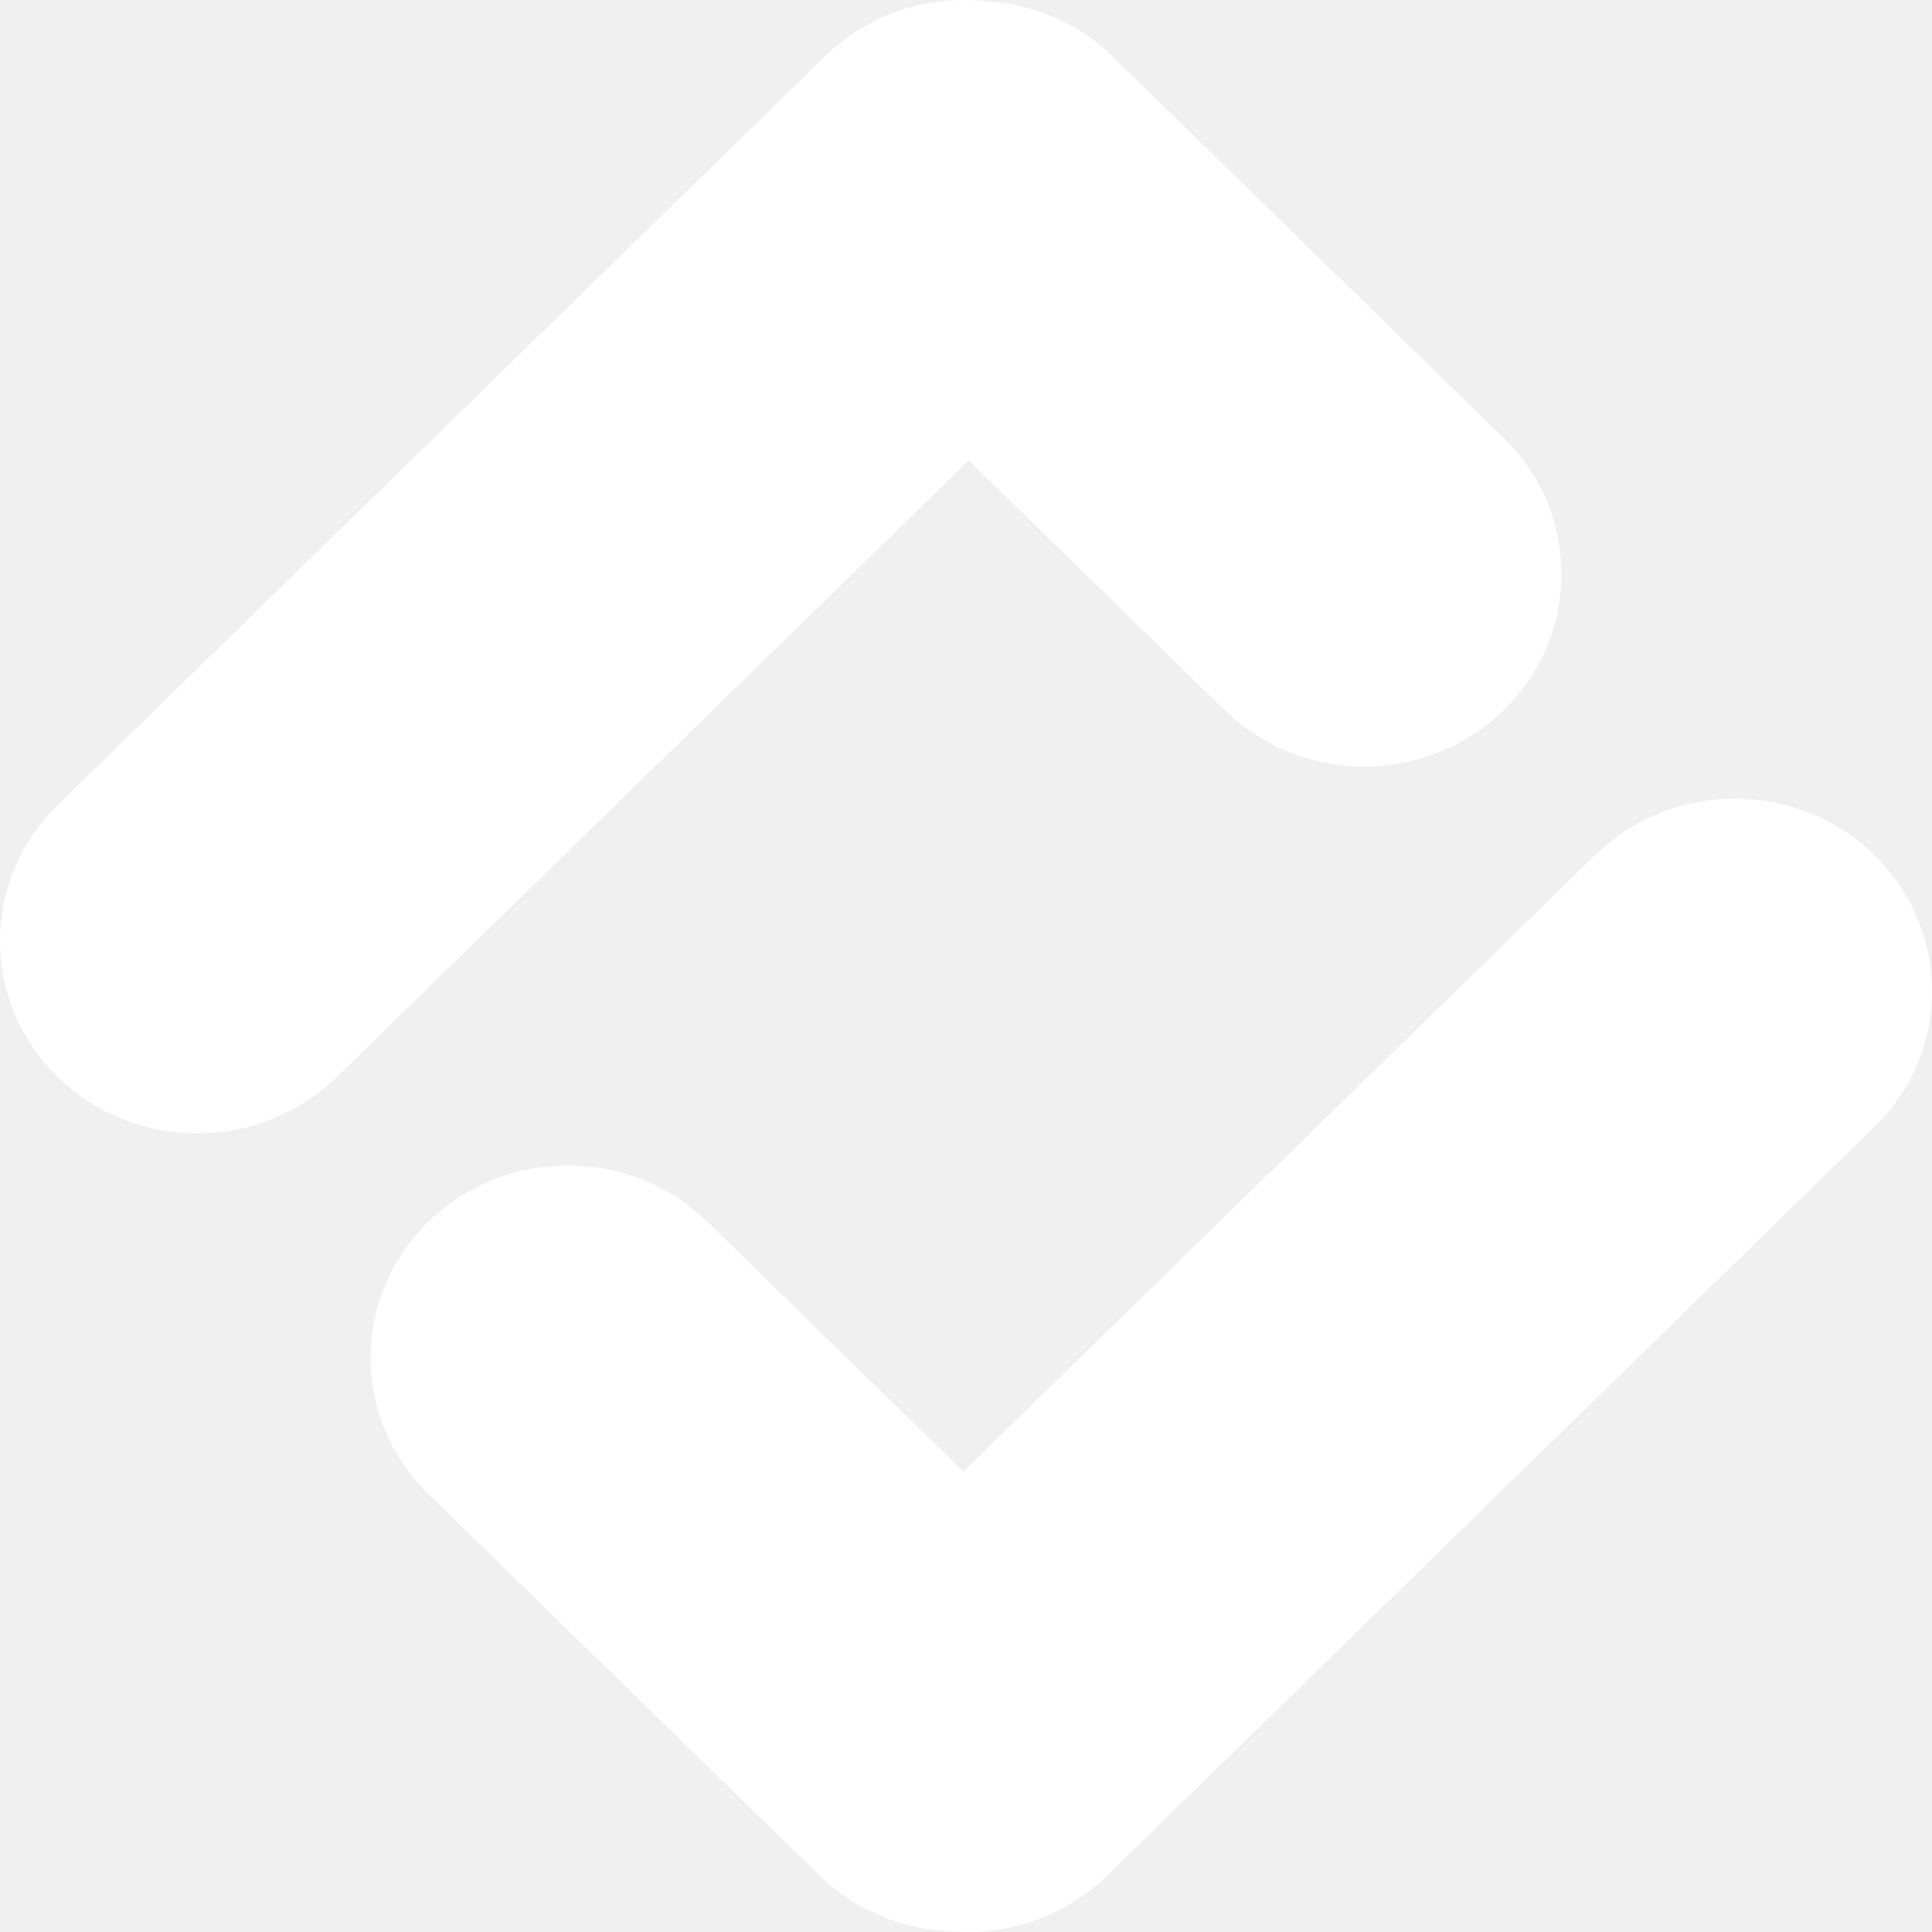
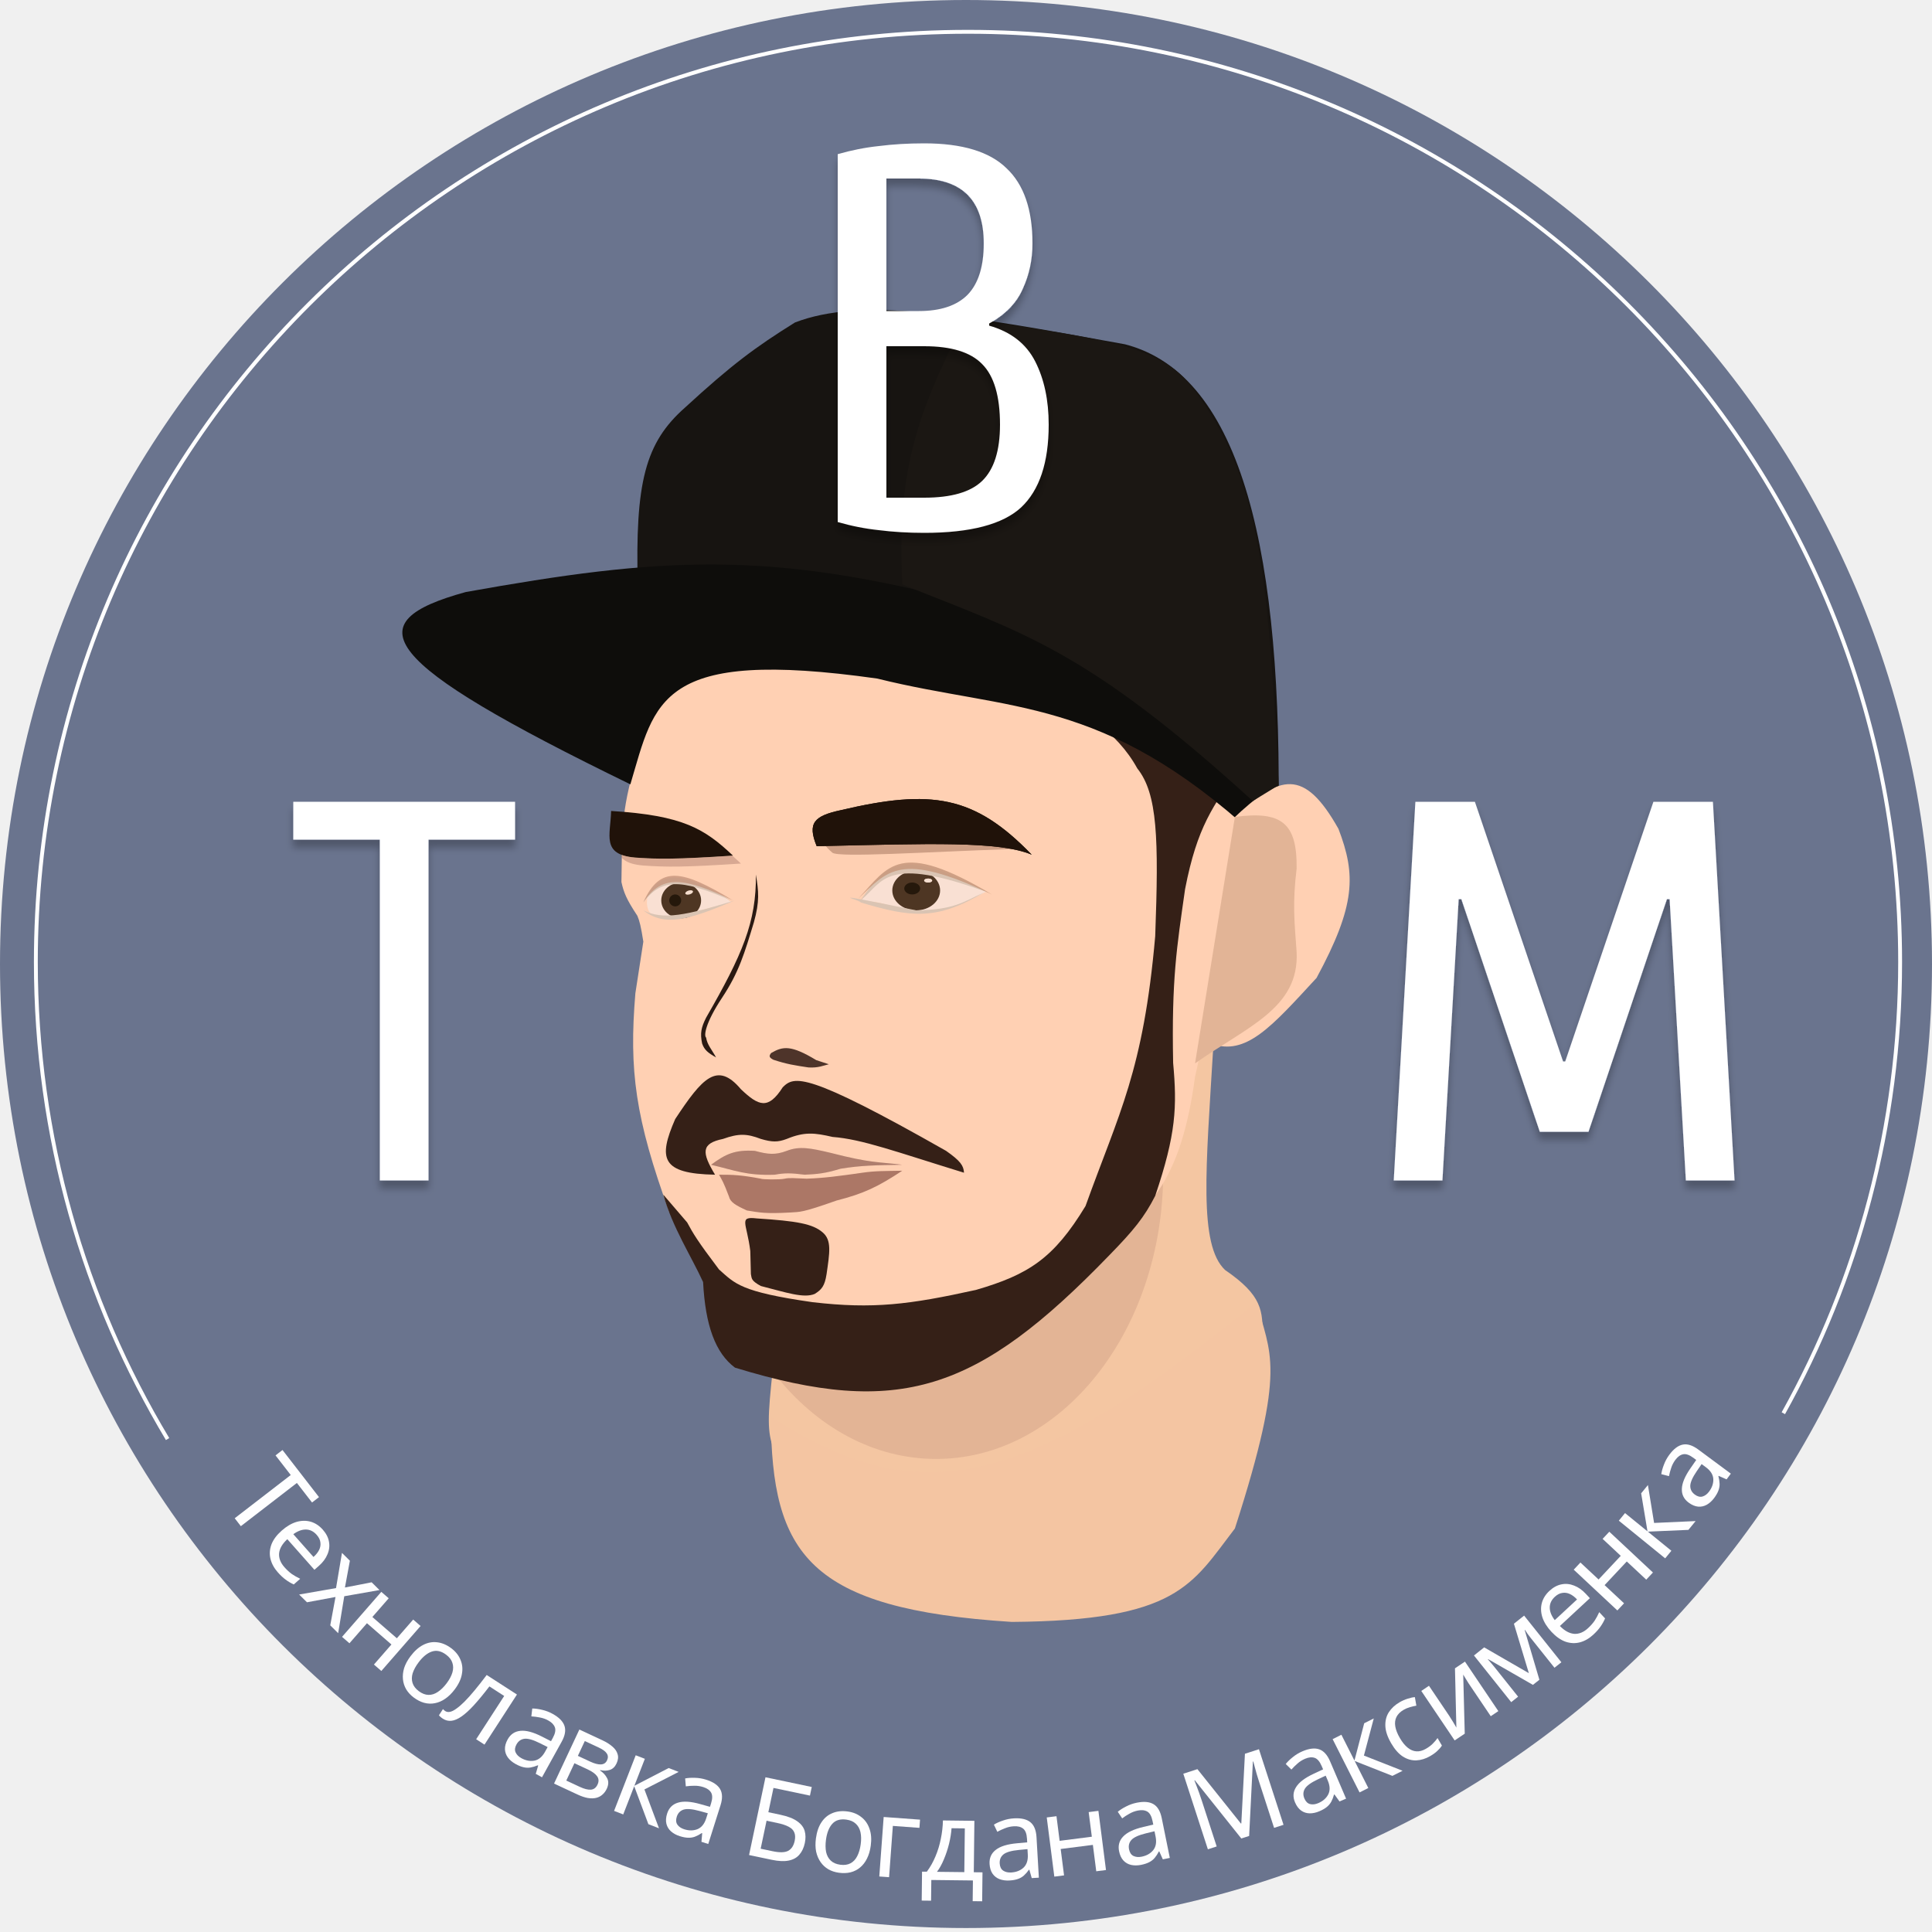
- <svg xmlns="http://www.w3.org/2000/svg" width="24" height="24" viewBox="0 0 24 24" fill="none">
-   <g clip-path="url(#clip0_1432_8697)">
-     <mask id="mask0_1432_8697" style="mask-type:luminance" maskUnits="userSpaceOnUse" x="0" y="0" width="24" height="24">
-       <path d="M24 0H0V24H24V0Z" fill="white" />
-     </mask>
-     <g mask="url(#mask0_1432_8697)">
-       <path fill-rule="evenodd" clip-rule="evenodd" d="M0.718 9.998C-0.239 10.931 -0.239 12.445 0.718 13.379C1.675 14.312 3.226 14.312 4.183 13.379L12.034 5.72L15.214 8.822C16.171 9.756 17.722 9.756 18.679 8.822C19.636 7.889 19.636 6.375 18.679 5.441L13.828 0.708C13.379 0.27 12.799 0.038 12.211 0.011C11.51 -0.054 10.785 0.176 10.248 0.7L0.718 9.998Z" fill="white" />
-       <path fill-rule="evenodd" clip-rule="evenodd" d="M23.282 14.002C24.239 13.069 24.239 11.555 23.282 10.621C22.325 9.688 20.774 9.688 19.817 10.621L11.967 18.28L8.787 15.178C7.83 14.244 6.278 14.244 5.321 15.178C4.365 16.111 4.365 17.625 5.321 18.559L10.173 23.292C10.621 23.73 11.201 23.962 11.788 23.989C12.49 24.054 13.215 23.824 13.752 23.3L23.282 14.002Z" fill="white" />
+ <svg xmlns="http://www.w3.org/2000/svg" width="1000" height="1000" viewBox="0 0 1000 1000" fill="none">
+   <path d="M1000 498.971C1000 774.545 776.142 997.942 500 997.942C223.858 997.942 0 774.545 0 498.971C0 223.397 223.858 0 500 0C776.142 0 1000 223.397 1000 498.971Z" fill="url(#paint0_linear_4_81)" />
+   <path d="M124.663 789.949L121.485 785.846L150.489 763.471L142.615 753.307L146.224 750.523L165.114 774.909L161.506 777.693L153.667 767.574L124.663 789.949Z" fill="#FEFEFF" />
+   <path d="M167.062 791.728C168.821 793.716 169.892 795.794 170.275 797.969C170.684 800.171 170.426 802.346 169.502 804.492C168.633 806.642 167.145 808.646 165.04 810.502L162.747 812.525L148.718 796.679C146.145 799.049 144.726 801.479 144.463 803.967C144.254 806.457 145.169 808.854 147.207 811.156C148.507 812.626 149.784 813.807 151.037 814.7C152.345 815.597 153.793 816.42 155.383 817.171L152.051 820.109C150.487 819.387 149.08 818.551 147.83 817.603C146.552 816.681 145.211 815.428 143.81 813.846C141.873 811.656 140.6 809.321 139.991 806.833C139.407 804.377 139.574 801.897 140.493 799.395C141.465 796.897 143.235 794.516 145.802 792.253C148.341 790.016 150.888 788.512 153.444 787.745C156.026 787.006 158.482 786.969 160.813 787.63C163.17 788.319 165.253 789.685 167.062 791.728ZM163.909 794.432C162.304 792.619 160.438 791.702 158.313 791.679C156.242 791.661 154.079 792.465 151.824 794.095L162.259 805.883C163.586 804.712 164.561 803.494 165.185 802.226C165.809 800.959 166.025 799.665 165.834 798.348C165.698 797.033 165.056 795.728 163.909 794.432Z" fill="#FEFEFF" />
+   <path d="M173.928 821.992L177.005 803.77L181.102 807.829L178.54 821.689L192.369 818.992L196.425 823.01L178.189 826.214L175.034 845.331L170.937 841.272L173.659 826.597L158.891 829.337L154.835 825.321L173.928 821.992Z" fill="#FEFEFF" />
+   <path d="M201.193 827.27L192.739 836.959L205.41 847.967L213.864 838.278L217.695 841.607L197.376 864.897L193.545 861.568L202.605 851.183L189.934 840.175L180.874 850.56L177.042 847.23L197.361 823.94L201.193 827.27Z" fill="#FEFEFF" />
+   <path d="M235.373 874.426C233.827 876.484 232.175 878.105 230.421 879.288C228.72 880.463 226.944 881.224 225.097 881.57C223.28 881.938 221.429 881.872 219.544 881.374C217.711 880.866 215.918 879.957 214.163 878.642C212.532 877.422 211.231 876.016 210.26 874.426C209.313 872.805 208.748 871.062 208.563 869.193C208.377 867.327 208.581 865.391 209.175 863.387C209.821 861.374 210.918 859.337 212.466 857.28C214.522 854.545 216.715 852.586 219.047 851.403C221.402 850.189 223.812 849.737 226.274 850.043C228.761 850.319 231.19 851.346 233.561 853.119C235.808 854.803 237.398 856.784 238.33 859.066C239.315 861.34 239.569 863.786 239.091 866.405C238.668 869.016 237.429 871.691 235.373 874.426ZM216.668 860.426C215.214 862.362 214.19 864.235 213.598 866.049C213.058 867.854 213.039 869.543 213.54 871.119C214.039 872.693 215.122 874.103 216.784 875.348C218.447 876.593 220.105 877.233 221.761 877.272C223.416 877.311 225.021 876.807 226.575 875.761C228.184 874.71 229.715 873.216 231.171 871.28C232.649 869.313 233.645 867.442 234.161 865.669C234.676 863.893 234.672 862.235 234.151 860.689C233.68 859.138 232.598 857.728 230.905 856.461C228.379 854.572 225.926 854.031 223.538 854.837C221.153 855.644 218.862 857.506 216.668 860.426Z" fill="#FEFEFF" />
+   <path d="M250.771 903.014L246.456 900.228L260.969 877.829L253.309 872.887C250.332 876.774 247.662 880.012 245.295 882.603C242.951 885.161 240.821 887.103 238.907 888.43C236.994 889.755 235.247 890.504 233.67 890.675C232.093 890.848 230.61 890.483 229.221 889.586C228.8 889.317 228.4 889.012 228.023 888.677C227.656 888.395 227.384 888.105 227.208 887.811L229.278 884.617C229.431 884.807 229.608 884.99 229.814 885.169C230.021 885.346 230.235 885.508 230.462 885.654C231.173 886.113 232.008 886.241 232.965 886.035C233.924 885.829 235.014 885.278 236.241 884.374C237.499 883.496 238.907 882.276 240.466 880.72C242.043 879.132 243.784 877.191 245.685 874.895C247.584 872.599 249.66 869.961 251.913 866.977L267.573 877.082L250.771 903.014Z" fill="#FEFEFF" />
+   <path d="M286.035 887.084C289.338 888.903 291.381 890.971 292.165 893.29C292.951 895.607 292.468 898.348 290.722 901.508L280.542 919.922L277.307 918.14L278.567 913.833L278.365 913.722C277.052 914.272 275.788 914.65 274.573 914.858C273.41 915.051 272.206 915.004 270.961 914.712C269.748 914.44 268.386 913.887 266.868 913.051C265.252 912.161 263.942 911.068 262.944 909.774C261.979 908.496 261.452 907.066 261.361 905.479C261.289 903.862 261.755 902.144 262.759 900.327C264.245 897.638 266.452 896.152 269.373 895.877C272.315 895.566 276.029 896.558 280.52 898.854L285.202 901.235L286.095 899.619C287.34 897.366 287.715 895.533 287.223 894.121C286.728 892.708 285.588 891.51 283.802 890.527C282.388 889.749 280.918 889.224 279.396 888.957C277.893 888.656 276.435 888.469 275.025 888.393L275.501 884.313C277.033 884.323 278.73 884.556 280.59 885.008C282.468 885.428 284.282 886.121 286.035 887.084ZM279.373 902.237C275.93 900.516 273.291 899.765 271.456 899.984C269.654 900.22 268.278 901.195 267.332 902.912C266.495 904.424 266.336 905.784 266.856 906.992C267.408 908.216 268.41 909.228 269.86 910.027C272.151 911.288 274.398 911.714 276.602 911.305C278.827 910.862 280.662 909.329 282.113 906.706L283.452 904.284L279.373 902.237Z" fill="#FEFEFF" />
+   <path d="M319.12 912.763C318.305 914.504 317.146 915.617 315.643 916.103C314.142 916.588 312.489 916.623 310.687 916.206L310.59 916.416C312.219 917.473 313.441 918.807 314.26 920.418C315.093 921.994 315.021 923.825 314.041 925.914C313.489 927.097 312.748 928.086 311.821 928.885C310.93 929.698 309.86 930.257 308.612 930.566C307.363 930.875 305.926 930.903 304.301 930.652C302.693 930.368 300.876 929.755 298.854 928.811L286.773 923.173L299.882 895.2L311.909 900.813C313.897 901.741 315.569 902.796 316.926 903.981C318.334 905.146 319.247 906.463 319.664 907.93C320.134 909.379 319.953 910.99 319.12 912.763ZM309.282 923.691C310.033 922.093 309.961 920.658 309.066 919.393C308.173 918.128 306.54 916.942 304.169 915.835L297.318 912.64L293.111 921.615L300.068 924.862C302.369 925.936 304.285 926.426 305.814 926.335C307.361 926.208 308.518 925.327 309.282 923.691ZM314.196 911.167C314.816 909.844 314.777 908.66 314.078 907.613C313.429 906.547 312.025 905.51 309.864 904.502L302.699 901.158L299.103 908.829L305.431 911.782C307.697 912.84 309.571 913.331 311.049 913.259C312.528 913.185 313.577 912.488 314.196 911.167Z" fill="#FEFEFF" />
+   <path d="M346.103 915.132L351.27 917.134L333.557 926.218L341.097 946.319L335.606 944.191L328.264 924.539L322.581 939.148L317.845 937.313L329.041 908.525L333.777 910.358L328.346 924.323L346.103 915.132Z" fill="#FEFEFF" />
+   <path d="M365.509 921.167C369.105 922.302 371.515 923.93 372.742 926.049C373.967 928.167 374.035 930.949 372.944 934.391L366.592 954.44L363.068 953.329L363.456 948.858L363.235 948.79C362.056 949.584 360.891 950.204 359.74 950.648C358.639 951.066 357.449 951.253 356.171 951.212C354.928 951.183 353.482 950.907 351.831 950.387C350.068 949.831 348.571 949.017 347.338 947.942C346.14 946.879 345.34 945.58 344.94 944.043C344.551 942.469 344.668 940.696 345.295 938.718C346.223 935.788 348.093 933.899 350.903 933.056C353.726 932.173 357.565 932.418 362.419 933.788L367.48 935.204L368.037 933.446C368.814 930.992 368.821 929.121 368.06 927.833C367.297 926.545 365.942 925.595 363.998 924.981C362.456 924.494 360.913 924.27 359.367 924.305C357.835 924.305 356.369 924.407 354.973 924.611L354.635 920.516C356.14 920.224 357.849 920.119 359.761 920.2C361.685 920.243 363.6 920.566 365.509 921.167ZM361.963 937.329C358.245 936.319 355.509 936.099 353.755 936.673C352.035 937.259 350.878 938.486 350.287 940.352C349.765 942 349.876 943.366 350.625 944.447C351.408 945.541 352.59 946.335 354.167 946.833C356.662 947.621 358.951 947.599 361.031 946.765C363.124 945.895 364.623 944.031 365.528 941.175L366.363 938.537L361.963 937.329Z" fill="#FEFEFF" />
+   <path d="M387.715 960.163L396.21 919.909L420.163 924.944L419.223 929.397L400.355 925.432L397.701 938.004L403.691 939.261C407.72 940.109 410.738 941.274 412.746 942.755C414.763 944.2 416.021 945.877 416.522 947.788C417.031 949.66 417.052 951.706 416.583 953.924C416.068 956.366 415.134 958.368 413.783 959.93C412.468 961.498 410.639 962.527 408.293 963.014C405.948 963.504 403.025 963.381 399.522 962.644L387.715 960.163ZM399.93 958.195C403.546 958.955 406.214 958.889 407.938 957.994C409.668 957.064 410.798 955.337 411.33 952.819C411.695 951.091 411.627 949.644 411.126 948.479C410.67 947.284 409.699 946.294 408.212 945.512C406.763 944.737 404.738 944.074 402.14 943.529L396.773 942.401L393.715 956.889L399.93 958.195Z" fill="#FEFEFF" />
+   <path d="M450.701 955.344C450.355 957.893 449.703 960.111 448.748 961.998C447.837 963.85 446.658 965.377 445.212 966.576C443.806 967.782 442.157 968.625 440.266 969.105C438.419 969.553 436.408 969.63 434.235 969.335C432.212 969.062 430.392 968.465 428.767 967.549C427.151 966.593 425.804 965.346 424.732 963.805C423.66 962.263 422.893 960.473 422.433 958.434C422.014 956.362 421.979 954.051 422.326 951.502C422.788 948.115 423.746 945.337 425.206 943.171C426.672 940.965 428.555 939.399 430.856 938.469C433.163 937.504 435.783 937.218 438.722 937.615C441.505 937.994 443.86 938.951 445.788 940.492C447.759 941.998 449.173 944.012 450.035 946.531C450.94 949.019 451.163 951.955 450.701 955.344ZM427.532 952.206C427.206 954.605 427.227 956.739 427.594 958.611C428.004 960.449 428.812 961.934 430.019 963.066C431.223 964.2 432.856 964.903 434.915 965.183C436.975 965.461 438.736 965.216 440.2 964.444C441.666 963.675 442.821 962.455 443.67 960.786C444.561 959.086 445.169 957.037 445.495 954.638C445.827 952.202 445.786 950.084 445.369 948.284C444.955 946.484 444.14 945.035 442.93 943.942C441.763 942.815 440.13 942.109 438.033 941.825C434.905 941.401 432.497 942.121 430.806 943.986C429.115 945.85 428.025 948.591 427.532 952.206Z" fill="#FEFEFF" />
+   <path d="M476.212 941.846L475.899 946.097L462.138 945.088L460.186 971.636L455.12 971.263L457.386 940.465L476.212 941.846Z" fill="#FEFEFF" />
+   <path d="M504.342 942.453L504.033 969.068L508.536 969.119L508.363 984.099L503.456 984.041L503.579 973.327L482.047 973.078L481.924 983.792L477.074 983.737L477.247 968.759L479.73 968.788C481.528 966.35 483.023 963.698 484.21 960.829C485.437 957.926 486.357 954.901 486.971 951.759C487.625 948.578 487.988 945.414 488.062 942.263L504.342 942.453ZM492.52 946.292C492.336 948.901 491.899 951.605 491.212 954.401C490.526 957.158 489.649 959.798 488.581 962.321C487.551 964.844 486.351 967.021 484.983 968.848L499.126 969.01L499.39 946.37L492.52 946.292Z" fill="#FEFEFF" />
+   <path d="M524.825 941.177C528.59 940.959 531.425 941.621 533.326 943.167C535.227 944.712 536.282 947.286 536.493 950.891L537.711 971.883L534.023 972.097L532.79 967.782L532.559 967.796C531.738 968.959 530.872 969.951 529.955 970.774C529.076 971.556 528.031 972.154 526.821 972.57C525.649 972.986 524.2 973.243 522.472 973.342C520.627 973.449 518.936 973.22 517.4 972.654C515.903 972.086 514.691 971.156 513.769 969.862C512.843 968.531 512.32 966.831 512.2 964.759C512.023 961.691 513.095 959.263 515.421 957.475C517.742 955.648 521.416 954.512 526.441 954.068L531.676 953.593L531.569 951.751C531.421 949.183 530.759 947.432 529.588 946.5C528.414 945.566 526.81 945.158 524.773 945.278C523.161 945.37 521.637 945.708 520.206 946.292C518.773 946.835 517.441 947.453 516.208 948.138L514.431 944.432C515.734 943.625 517.293 942.92 519.109 942.315C520.922 941.673 522.827 941.292 524.825 941.177ZM527.278 957.539C523.445 957.916 520.81 958.683 519.375 959.844C517.977 961.002 517.334 962.558 517.447 964.514C517.548 966.239 518.14 967.475 519.225 968.22C520.346 968.963 521.734 969.288 523.388 969.191C526 969.041 528.13 968.206 529.775 966.687C531.421 965.13 532.157 962.856 531.981 959.864L531.823 957.105L527.278 957.539Z" fill="#FEFEFF" />
+   <path d="M546.831 940.062L548.462 952.807L565.128 950.681L563.495 937.936L568.534 937.294L572.458 967.924L567.419 968.568L565.668 954.909L549.004 957.035L550.755 970.693L545.715 971.337L541.79 940.706L546.831 940.062Z" fill="#FEFEFF" />
+   <path d="M588.386 933.08C592.08 932.333 594.981 932.589 597.082 933.85C599.183 935.109 600.594 937.508 601.311 941.047L605.497 961.656L601.876 962.389L600.043 958.292L599.817 958.337C599.171 959.605 598.452 960.71 597.662 961.654C596.903 962.554 595.953 963.294 594.814 963.877C593.713 964.451 592.315 964.912 590.619 965.253C588.806 965.619 587.101 965.632 585.501 965.29C583.936 964.94 582.606 964.189 581.509 963.039C580.404 961.852 579.645 960.243 579.233 958.21C578.621 955.198 579.338 952.642 581.388 950.543C583.427 948.407 586.903 946.763 591.812 945.613L596.928 944.403L596.561 942.597C596.049 940.074 595.146 938.434 593.854 937.677C592.561 936.92 590.915 936.743 588.915 937.146C587.332 937.467 585.872 938.016 584.538 938.796C583.196 939.537 581.965 940.335 580.841 941.189L578.557 937.772C579.732 936.79 581.175 935.87 582.887 935.014C584.59 934.121 586.423 933.477 588.386 933.08ZM593.134 948.932C589.394 949.846 586.895 950.977 585.637 952.329C584.419 953.673 584.002 955.305 584.392 957.224C584.736 958.92 585.499 960.058 586.676 960.642C587.895 961.22 589.313 961.344 590.936 961.016C593.501 960.498 595.491 959.37 596.905 957.634C598.311 955.86 598.718 953.506 598.122 950.57L597.571 947.858L593.134 948.932Z" fill="#FEFEFF" />
+   <path d="M864.045 752.969C866.291 749.941 868.617 748.19 871.023 747.721C873.427 747.251 876.08 748.09 878.981 750.24L895.882 762.755L893.681 765.722L889.578 763.904L889.44 764.09C889.808 765.463 890.013 766.766 890.058 767.996C890.096 769.172 889.885 770.359 889.429 771.553C888.995 772.716 888.264 773.994 887.232 775.384C886.13 776.868 884.871 778.019 883.454 778.835C882.057 779.623 880.566 779.954 878.981 779.833C877.365 779.691 875.725 779.003 874.058 777.768C871.587 775.939 870.41 773.56 870.529 770.629C870.615 767.677 872.099 764.129 874.977 759.989L877.969 755.667L876.488 754.57C874.42 753.038 872.651 752.423 871.184 752.726C869.717 753.028 868.375 753.998 867.159 755.636C866.197 756.934 865.48 758.319 865.01 759.791C864.508 761.24 864.128 762.656 863.864 764.043L859.879 763.032C860.096 761.516 860.553 759.867 861.252 758.086C861.92 756.282 862.852 754.577 864.045 752.969ZM878.18 761.571C876.012 764.753 874.912 767.266 874.882 769.112C874.876 770.926 875.658 772.418 877.232 773.584C878.622 774.613 879.951 774.948 881.217 774.595C882.509 774.209 883.646 773.352 884.633 772.023C886.192 769.921 886.916 767.752 886.805 765.515C886.664 763.256 885.39 761.235 882.983 759.451L880.759 757.804L878.18 761.571Z" fill="#FEFEFF" />
+   <path d="M642.497 951.597L618.435 921.471L618.216 921.543C618.526 922.251 618.885 923.165 619.289 924.284C619.732 925.393 620.19 926.617 620.666 927.957C621.13 929.261 621.588 930.607 622.039 931.996L629.757 955.722L625.198 957.2L612.474 918.072L619.777 915.708L642.285 943.852L642.503 943.782L644.377 907.739L651.627 905.391L664.351 944.519L659.464 946.101L651.641 922.045C651.225 920.765 650.833 919.5 650.466 918.245C650.087 916.955 649.755 915.751 649.472 914.63C649.177 913.473 648.924 912.506 648.709 911.728L648.491 911.798L646.559 950.282L642.497 951.597Z" fill="#FEFEFF" />
+   <path d="M674.171 906.459C677.639 904.979 680.53 904.646 682.843 905.455C685.157 906.263 687.025 908.329 688.447 911.648L696.728 930.986L693.33 932.434L690.703 928.792L690.491 928.883C690.115 930.255 689.637 931.481 689.056 932.566C688.493 933.599 687.713 934.516 686.718 935.317C685.757 936.103 684.478 936.835 682.887 937.514C681.188 938.239 679.52 938.597 677.882 938.584C676.28 938.558 674.825 938.093 673.518 937.187C672.194 936.249 671.124 934.825 670.307 932.918C669.097 930.093 669.282 927.444 670.862 924.975C672.425 922.471 675.495 920.158 680.072 918.039L684.835 915.821L684.107 914.126C683.095 911.759 681.878 910.335 680.458 909.856C679.039 909.375 677.392 909.535 675.515 910.333C674.029 910.967 672.711 911.8 671.563 912.833C670.4 913.831 669.355 914.862 668.429 915.926L665.499 913.039C666.449 911.84 667.676 910.648 669.179 909.465C670.666 908.247 672.33 907.245 674.171 906.459ZM682.039 921.023C678.561 922.673 676.342 924.288 675.386 925.864C674.464 927.428 674.39 929.109 675.161 930.912C675.841 932.5 676.819 933.461 678.093 933.796C679.4 934.115 680.816 933.951 682.338 933.3C684.744 932.274 686.464 930.767 687.497 928.782C688.515 926.761 688.433 924.372 687.254 921.617L686.165 919.074L682.039 921.023Z" fill="#FEFEFF" />
+   <path d="M706.109 891.957L711.058 889.467L705.961 908.679L725.971 916.547L720.713 919.193L701.167 911.479L708.239 925.471L703.703 927.755L689.767 900.181L694.305 897.899L701.064 911.274L706.109 891.957Z" fill="#FEFEFF" />
+   <path d="M740.28 908.938C737.918 910.307 735.524 911.051 733.101 911.167C730.709 911.265 728.392 910.611 726.146 909.202C723.936 907.774 721.913 905.482 720.076 902.327C718.163 899.039 717.155 896.047 717.056 893.352C716.955 890.654 717.557 888.286 718.86 886.243C720.196 884.179 722.062 882.453 724.458 881.064C725.823 880.274 727.225 879.66 728.664 879.226C730.082 878.759 731.307 878.494 732.338 878.43L733.107 882.848C732.134 883.01 731.039 883.27 729.819 883.621C728.598 883.973 727.524 884.418 726.592 884.959C724.794 886 723.536 887.241 722.814 888.679C722.095 890.119 721.887 891.749 722.192 893.572C722.495 895.395 723.295 897.418 724.59 899.644C725.827 901.77 727.163 903.416 728.6 904.582C730.035 905.749 731.54 906.387 733.118 906.494C734.693 906.603 736.33 906.165 738.027 905.181C739.493 904.331 740.687 903.438 741.61 902.504C742.567 901.549 743.388 900.584 744.068 899.613L746.33 903.5C745.701 904.486 744.905 905.414 743.942 906.282C743.033 907.165 741.812 908.049 740.28 908.938Z" fill="#FEFEFF" />
+   <path d="M750.169 888.187C750.363 888.475 750.625 888.899 750.959 889.463C751.303 889.973 751.662 890.541 752.039 891.169C752.394 891.763 752.738 892.342 753.072 892.905C753.383 893.436 753.631 893.872 753.814 894.212L753.089 863.519L758.262 860.045L775.536 885.667L771.61 888.302L761.425 873.2C761.08 872.689 760.629 872.021 760.07 871.191C759.544 870.342 759.029 869.508 758.522 868.689C757.996 867.84 757.608 867.198 757.361 866.761L758.151 897.342L752.93 900.848L735.654 875.228L739.629 872.558L750.169 888.187Z" fill="#FEFEFF" />
+   <path d="M788.882 836.235L808.163 860.387L804.596 863.224L792.295 847.813C791.792 847.181 791.278 846.508 790.757 845.794C790.266 845.053 789.786 844.331 789.32 843.621L789.183 843.73L796.786 869.434L793.443 872.09L770.264 858.77L770.128 858.879C770.715 859.492 771.285 860.144 771.837 860.833C772.419 861.502 772.996 862.195 773.573 862.916L785.767 878.193L782.2 881.029L762.92 856.874L768.202 852.675L791.336 866.031L783.6 840.434L788.882 836.235Z" fill="#FEFEFF" />
+   <path d="M801.977 823.438C803.922 821.634 805.979 820.512 808.146 820.076C810.342 819.611 812.526 819.813 814.701 820.681C816.876 821.494 818.922 822.926 820.835 824.979L822.917 827.216L807.402 841.613C809.843 844.121 812.313 845.473 814.812 845.673C817.311 845.819 819.689 844.846 821.944 842.753C823.381 841.418 824.532 840.115 825.396 838.842C826.26 837.514 827.049 836.047 827.761 834.444L830.788 837.691C830.105 839.272 829.303 840.696 828.386 841.967C827.495 843.265 826.274 844.636 824.724 846.074C822.581 848.062 820.272 849.391 817.798 850.062C815.35 850.708 812.862 850.603 810.332 849.751C807.806 848.844 805.375 847.138 803.043 844.636C800.738 842.161 799.167 839.656 798.334 837.126C797.528 834.57 797.427 832.119 798.029 829.778C798.66 827.409 799.977 825.296 801.977 823.438ZM804.765 826.516C802.99 828.165 802.117 830.047 802.15 832.169C802.183 834.237 803.045 836.372 804.734 838.582L816.276 827.87C815.072 826.578 813.825 825.636 812.54 825.045C811.254 824.455 809.955 824.272 808.639 824.496C807.326 824.667 806.035 825.34 804.765 826.516Z" fill="#FEFEFF" />
+   <path d="M818.023 808.755L827.421 817.537L838.905 805.3L829.507 796.519L832.981 792.819L855.565 813.928L852.093 817.628L842.023 808.216L830.538 820.453L840.608 829.864L837.136 833.566L814.551 812.455L818.023 808.755Z" fill="#FEFEFF" />
+   <path d="M849.46 772.94L852.959 768.652L856.159 788.27L877.643 787.307L873.924 791.862L852.926 792.776L865.101 802.673L861.893 806.603L837.901 787.099L841.109 783.169L852.746 792.63L849.46 772.94Z" fill="#FEFEFF" />
+   <path d="M86.743 744.856C43.444 672.658 18.557 588.202 18.557 497.942C18.557 232.027 234.567 16.461 501.031 16.461C767.495 16.461 983.505 232.027 983.505 497.942C983.505 582.685 961.567 662.313 923.051 731.481" stroke="white" stroke-width="2" />
+   <path d="M634.093 657.346C620.311 644.311 624.245 604.3 627.969 542.179V537.037H617.763L401.394 696.42C397.73 728.685 396.864 737.562 399.353 746.807C414.81 781.444 409.59 797.973 453.445 823.928C478.967 832.22 568.485 864.7 645.32 762.23C650.635 743.747 654.342 736.401 653.485 692.307C653.66 678.397 653.447 670.609 634.093 657.346Z" fill="#F4C6A2" />
+   <g style="mix-blend-mode:darken">
+     <g style="mix-blend-mode:darken">
+       <path d="M484.536 755.144C549.444 755.144 602.062 688.816 602.062 606.996C602.062 525.176 549.444 458.848 484.536 458.848C419.628 458.848 367.01 525.176 367.01 606.996C367.01 688.816 419.628 755.144 484.536 755.144Z" fill="#CF9F86" fill-opacity="0.46" />
    </g>
  </g>
+   <path d="M557.732 369.074C486.703 320.675 347.307 318.031 335.052 369.074C322.796 420.119 322.151 412.936 321.65 456.523C322.831 461.856 324.153 465.331 329.897 474.012C331.06 476.728 331.734 479.471 332.99 487.387L328.866 514.136C325.53 554.165 328.798 578.71 346.392 627.305C354.724 639.788 359.379 647.06 367.01 671.543C369.043 687.253 367.827 686.49 380.412 706.79C410.309 711.934 428.72 717.432 465.979 713.992C484.359 711.535 493.876 710.778 512.371 698.56C540.437 682.146 548.454 668.724 572.165 646.091C595.876 623.457 611.258 610.961 618.557 557.346C634.847 484.646 640.583 453.107 648.454 417.428C621.375 393.305 602.398 382.16 557.732 369.074Z" fill="#FFD0B3" />
+   <path d="M432.99 621.399C447.052 617.823 454.445 614.274 467.01 605.967C458.394 606.13 453.056 606.006 446.392 606.996C433.693 608.807 426.753 609.745 417.526 610.082C411.744 609.918 408.792 609.482 406.186 610.082C403.579 610.685 394.254 610.504 393.814 610.082C383.767 608.195 379.406 608.002 372.165 608.025C373.738 610.858 374.377 611.58 377.32 619.342C378.006 622.239 380.666 623.821 386.598 626.543C393.052 627.574 395.973 628.335 409.278 627.572C414.002 627.216 414.759 627.877 432.99 621.399Z" fill="#AC7766" />
+   <path d="M379.381 442.862C364.748 429.056 353.691 422.039 316.311 419.753C315.986 432.389 311.165 442.364 328.701 443.868C340.74 444.753 350.431 444.765 379.381 442.862Z" fill="#201209" />
+   <g style="mix-blend-mode:darken">
+     <g style="mix-blend-mode:darken">
+       <path d="M383.505 446.977C368.872 433.171 357.814 426.154 320.435 423.868C320.109 436.504 315.289 446.479 332.825 447.984C344.864 448.868 354.555 448.881 383.505 446.977Z" fill="#AE7E6E" fill-opacity="0.48" />
+     </g>
+   </g>
+   <path d="M430.806 441.329C427.181 438.167 426.019 436.337 424.742 433.023L514.689 432.099C528.46 436.21 531.849 438.014 522.773 439.484C479.256 440.984 433.755 443.984 430.806 441.329Z" fill="#C6967D" fill-opacity="0.84" />
+   <path d="M435.208 419.34C481.928 408.342 504.299 411.576 534.021 442.387C517.072 435.27 481.202 436.652 422.726 437.996C417.742 425.893 421.48 422.298 435.208 419.34Z" fill="#201209" />
+   <path d="M435.208 419.34C481.928 408.342 504.299 411.576 534.021 442.387C517.072 435.27 481.202 436.652 422.726 437.996C417.742 425.893 421.48 422.298 435.208 419.34Z" fill="#201209" />
+   <path d="M349.485 579.218C340.596 599.615 342.146 607.523 370.103 608.025C363.163 596.51 362.837 591.842 374.227 589.506C382.435 586.564 386.685 586.776 393.814 589.506C399.596 591.191 402.511 591.292 407.217 589.506C416.439 585.704 421.641 586.335 430.928 588.477C446.357 589.648 463.911 596.218 498.969 606.996C498.742 603.307 497.165 600.926 489.691 595.679C417.26 554.535 411.115 556.829 405.155 562.757C397.621 574.535 392.699 572.512 383.505 563.786C371.212 549.181 363.503 557.979 349.485 579.218Z" fill="#352017" />
+   <path d="M588.66 397.726C578.107 378.566 560.056 367.214 526.804 346.916V339.506L571.134 346.916L641.237 397.726C627.864 417.549 619.748 427.531 613.402 460.181C609.074 490.525 606.371 506.835 607.216 550.159C609.276 572.91 608.775 586.864 597.938 618.965C592.285 630.068 586.689 636.889 574.227 649.663C505.876 720.37 465.474 733.926 380.412 707.885C370.293 700.319 365.082 686.072 363.918 663.58C357.847 650.294 348.039 635.259 343.299 618.313L355.67 632.726C358.806 638.537 360.924 642.198 372.165 657.074C380.458 664.395 383.078 668.636 420.619 674.01C451.957 677.656 470.744 675.247 505.155 667.658C532.328 659.743 545.39 651.403 561.856 624.257C579.21 575.992 591.804 554.463 597.938 484.529C599.802 433.981 599.144 410.815 588.66 397.726Z" fill="#352017" />
+   <path d="M354.53 210.988C333.971 229.158 328.668 249.514 330.122 303.663C454.53 298.603 525.466 308.298 661.666 427.984C664.097 287.749 643.361 194.035 582.34 178.212C495.781 162.398 445.691 153.794 411.482 166.91C390.986 179.688 378.761 188.72 354.53 210.988Z" fill="#171411" />
+   <path d="M241.076 306.438C183.892 322.156 194.892 341.99 326.278 405.971C339.153 362.786 340.581 335.165 454.08 351.228C523.103 368.362 570.505 360.045 649.421 432.099L657.732 423.389C605.641 368.667 576.975 337.208 503.955 312.661C397.897 284.294 341.07 288.51 241.076 306.438Z" fill="#0E0D0B" />
+   <path d="M692.784 429.012C675 397.436 662.52 400.613 638.144 423.868L618.557 549.383L626.804 540.123C644.905 546.866 658.171 531.377 681.443 506.173C701.806 468.496 701.864 452.749 692.784 429.012Z" fill="#FFD0B3" />
+   <path d="M510.309 461.527C476.122 448.609 459.324 445.409 445.361 467.004C450.718 466.409 454.043 466.506 461.856 469.195C479.449 473.512 489.936 472.5 510.309 461.527Z" fill="white" fill-opacity="0.42" />
+   <path d="M510.309 461.527C476.122 448.609 459.324 445.409 445.361 467.004C450.718 466.409 454.043 466.506 461.856 469.195C479.449 473.512 489.936 472.5 510.309 461.527Z" fill="#E1D6D6" fill-opacity="0.2" />
+   <path d="M335.052 464.813C337.113 450.572 366.165 455.8 378.351 467.004L349.485 474.673C349.485 474.673 332.99 479.056 335.052 464.813Z" fill="white" fill-opacity="0.42" />
+   <path d="M335.052 464.813C337.113 450.572 366.165 455.8 378.351 467.004L349.485 474.673C349.485 474.673 332.99 479.056 335.052 464.813Z" fill="#E1D6D6" fill-opacity="0.2" />
+   <path d="M474.227 471.193C481.059 471.193 486.598 466.587 486.598 460.905C486.598 455.223 481.059 450.617 474.227 450.617C467.394 450.617 461.856 455.223 461.856 460.905C461.856 466.587 467.394 471.193 474.227 471.193Z" fill="#4E3623" />
+   <path d="M352.577 475.309C358.271 475.309 362.887 471.163 362.887 466.049C362.887 460.936 358.271 456.79 352.577 456.79C346.884 456.79 342.268 460.936 342.268 466.049C342.268 471.163 346.884 475.309 352.577 475.309Z" fill="#4E3623" />
+   <path d="M671.134 492.798C672.534 521.942 645.499 531.35 618.557 550.411L639.175 422.839C663.371 419.591 671.435 425.963 671.134 449.588C668.959 467.64 669.955 476.562 671.134 492.798Z" fill="#E2B496" />
+   <path d="M399.148 545.033C405.225 541.514 409.4 540.796 422.501 548.722L429.002 550.856C426.21 551.5 423.637 552.807 418.48 552.508C411.357 551.432 407.361 550.85 400.303 548.531C397.932 547.311 398 546.521 399.148 545.033Z" fill="#4E342A" />
+   <path d="M378.351 466.049C351.175 454.189 342.041 455.21 332.99 467.078C341.148 450.988 349.895 449.346 378.351 466.049Z" fill="#DAC4B3" />
+   <path d="M511.34 461.934C457.967 442.333 457.142 456.525 445.988 465.558C450.979 466.492 459.691 468.228 474.227 471.193C493.981 470.833 498.2 467.027 509.278 461.934C484.691 476.636 471.322 474.817 445.361 467.078C446.258 466.385 432.608 463.062 445.746 465.512C458.771 447.317 466.311 438.107 511.34 461.934Z" fill="#DAC4B3" />
+   <path d="M380.412 466.049C355.198 473.759 343.225 476.362 332.99 471.193C344.322 479.887 356.181 476.22 380.412 466.049Z" fill="#DAC4B3" />
+   <path d="M513.402 462.963C465.342 440.187 459.416 450.924 444.33 465.021C459.909 448.294 465.359 434.323 513.402 462.963Z" fill="#C99A7F" fill-opacity="0.9" />
+   <path d="M472.165 462.963C474.442 462.963 476.289 461.581 476.289 459.877C476.289 458.172 474.442 456.79 472.165 456.79C469.887 456.79 468.041 458.172 468.041 459.877C468.041 461.581 469.887 462.963 472.165 462.963Z" fill="#25180B" />
+   <path d="M349.485 469.136C351.193 469.136 352.577 467.754 352.577 466.049C352.577 464.345 351.193 462.963 349.485 462.963C347.776 462.963 346.392 464.345 346.392 466.049C346.392 467.754 347.776 469.136 349.485 469.136Z" fill="#25180B" />
+   <path d="M425.773 637.86C420.631 633.436 412.454 632.002 391.753 630.658C382.076 629.535 386.546 632.907 388.355 647.539L388.66 659.465C389.161 661.667 388.557 662.78 393.814 665.638C406.99 669.006 415.946 672.093 421.649 669.753C425.26 667.535 426.878 665.681 427.835 659.465C429.421 648.418 430.604 641.903 425.773 637.86Z" fill="#352017" />
+   <path d="M390.722 595.679C380.353 595.058 375.664 597.263 368.041 602.881C380.287 605.743 386.247 608.562 401.031 608.025C406.06 607.074 409.503 607.128 416.495 608.025C423.097 607.737 426.932 607.387 435.052 604.938C445.528 603.224 453.206 603.103 466.761 602.885L467.01 602.881C454.353 601.317 450.849 602.101 429.897 596.708C419.443 594.226 413.804 593.123 407.217 595.679C401.315 597.901 397.617 597.545 390.722 595.679Z" fill="#D99D89" />
+   <path d="M390.722 595.679C380.353 595.058 375.664 597.263 368.041 602.881C380.287 605.743 386.247 608.562 401.031 608.025C406.06 607.074 409.503 607.128 416.495 608.025C423.097 607.737 426.932 607.387 435.052 604.938C445.528 603.224 453.206 603.103 466.761 602.885L467.01 602.881C454.353 601.317 450.849 602.101 429.897 596.708C419.443 594.226 413.804 593.123 407.217 595.679C401.315 597.901 397.617 597.545 390.722 595.679Z" fill="black" fill-opacity="0.2" />
+   <path d="M467.01 302.469C464.328 244.934 473.722 215.265 500 164.609C557.4 174.031 598.105 176.656 615.464 198.56C653.437 245.899 656.466 303.545 661.856 406.379L648.454 414.609C561.878 335.73 529.579 327.757 467.01 302.469Z" fill="#1B1713" />
+   <path d="M379.381 466.049C353.216 450.235 341.619 447.556 332.99 467.078C342.794 452.163 354.311 454.309 379.381 466.049Z" fill="#C6967D" fill-opacity="0.81" />
+   <path d="M365.476 526.749C384.227 494.185 391.53 477.272 391.249 452.675C392.695 461.442 393.233 466.488 390.219 477.366C385.32 493.465 382.536 503.156 373.724 516.461C364.913 529.765 364.291 536.22 365.476 537.037C366.056 540.78 368.336 543.125 370.631 547.325C366.447 544.94 364.571 543.457 363.414 540.123C362.293 534.72 362.948 531.811 365.476 526.749Z" fill="#2A1912" />
+   <path d="M480.412 456.79C481.551 456.79 482.474 456.33 482.474 455.761C482.474 455.193 481.551 454.733 480.412 454.733C479.274 454.733 478.351 455.193 478.351 455.761C478.351 456.33 479.274 456.79 480.412 456.79Z" fill="#F5DECF" />
+   <path d="M357.002 462.918C358.091 462.586 358.839 461.876 358.673 461.333C358.506 460.789 357.489 460.618 356.4 460.95C355.311 461.283 354.563 461.992 354.729 462.536C354.896 463.079 355.913 463.25 357.002 462.918Z" fill="#F5DECF" />
+   <path d="M480.412 456.79C481.551 456.79 482.474 456.33 482.474 455.761C482.474 455.193 481.551 454.733 480.412 454.733C479.274 454.733 478.351 455.193 478.351 455.761C478.351 456.33 479.274 456.79 480.412 456.79Z" fill="#F5DECF" />
+   <path d="M523.711 839.506C418.221 832.78 399.474 804.35 398.969 733.539C473.526 780.239 525.709 775.724 650.515 673.868C657.025 701.033 666.592 706.175 639.175 791.152C616.862 820.183 609.711 838.848 523.711 839.506Z" fill="#F4C5A2" />
+   <g filter="url(#filter0_d_4_81)">
+     <path d="M196.6 611V434.6H151.8V415H266.6V434.6H221.8V611H196.6Z" fill="white" />
+   </g>
+   <g filter="url(#filter1_d_4_81)">
+     <path d="M478.4 275.8C470 275.8 462.16 275.333 454.88 274.4C447.787 273.653 440.693 272.253 433.6 270.2V79.8C440.693 77.747 447.787 76.347 454.88 75.6C462.16 74.667 470 74.2 478.4 74.2C498 74.2 512.187 78.493 520.96 87.08C529.92 95.48 534.4 108.453 534.4 126C534.4 134.4 532.72 142.24 529.36 149.52C526.187 156.8 520.4 162.773 512 167.44V168.56C523.2 171.733 531.133 177.893 535.8 187.04C540.467 196.187 542.8 207.107 542.8 219.8C542.8 239.4 538.04 253.68 528.52 262.64C519 271.413 502.293 275.8 478.4 275.8ZM458.8 257.6H478.4C492.4 257.6 502.387 254.707 508.36 248.92C514.52 242.947 517.6 233.24 517.6 219.8C517.6 205.053 514.52 194.6 508.36 188.44C502.387 182.28 492.4 179.2 478.4 179.2H458.8V257.6ZM458.8 161H475.6C486.8 161 495.2 158.2 500.8 152.6C506.4 146.813 509.2 137.947 509.2 126C509.2 114.8 506.4 106.4 500.8 100.8C495.2 95.2 486.8 92.4 475.6 92.4H458.8V161Z" fill="white" />
+   </g>
+   <g filter="url(#filter2_d_4_81)">
+     <path d="M721.4 611L732.6 415H763.4L809.04 549.4H810.16L855.8 415H886.6L897.8 611H872.6L864.2 465.4H862.8L822.2 585.8H797L756.4 465.4H755L746.6 611H721.4Z" fill="white" />
+   </g>
  <defs>
-     <clipPath id="clip0_1432_8697">
-       <rect width="24" height="24" fill="white" />
-     </clipPath>
+     <filter id="filter0_d_4_81" x="147.8" y="415" width="122.8" height="204" filterUnits="userSpaceOnUse" color-interpolation-filters="sRGB">
+       <feFlood flood-opacity="0" result="BackgroundImageFix" />
+       <feColorMatrix in="SourceAlpha" type="matrix" values="0 0 0 0 0 0 0 0 0 0 0 0 0 0 0 0 0 0 127 0" result="hardAlpha" />
+       <feOffset dy="4" />
+       <feGaussianBlur stdDeviation="2" />
+       <feComposite in2="hardAlpha" operator="out" />
+       <feColorMatrix type="matrix" values="0 0 0 0 0 0 0 0 0 0 0 0 0 0 0 0 0 0 0.25 0" />
+       <feBlend mode="normal" in2="BackgroundImageFix" result="effect1_dropShadow_4_81" />
+       <feBlend mode="normal" in="SourceGraphic" in2="effect1_dropShadow_4_81" result="shape" />
+     </filter>
+     <filter id="filter1_d_4_81" x="429.6" y="74.2" width="117.2" height="209.6" filterUnits="userSpaceOnUse" color-interpolation-filters="sRGB">
+       <feFlood flood-opacity="0" result="BackgroundImageFix" />
+       <feColorMatrix in="SourceAlpha" type="matrix" values="0 0 0 0 0 0 0 0 0 0 0 0 0 0 0 0 0 0 127 0" result="hardAlpha" />
+       <feOffset dy="4" />
+       <feGaussianBlur stdDeviation="2" />
+       <feComposite in2="hardAlpha" operator="out" />
+       <feColorMatrix type="matrix" values="0 0 0 0 0 0 0 0 0 0 0 0 0 0 0 0 0 0 0.25 0" />
+       <feBlend mode="normal" in2="BackgroundImageFix" result="effect1_dropShadow_4_81" />
+       <feBlend mode="normal" in="SourceGraphic" in2="effect1_dropShadow_4_81" result="shape" />
+     </filter>
+     <filter id="filter2_d_4_81" x="717.4" y="415" width="184.4" height="204" filterUnits="userSpaceOnUse" color-interpolation-filters="sRGB">
+       <feFlood flood-opacity="0" result="BackgroundImageFix" />
+       <feColorMatrix in="SourceAlpha" type="matrix" values="0 0 0 0 0 0 0 0 0 0 0 0 0 0 0 0 0 0 127 0" result="hardAlpha" />
+       <feOffset dy="4" />
+       <feGaussianBlur stdDeviation="2" />
+       <feComposite in2="hardAlpha" operator="out" />
+       <feColorMatrix type="matrix" values="0 0 0 0 0 0 0 0 0 0 0 0 0 0 0 0 0 0 0.25 0" />
+       <feBlend mode="normal" in2="BackgroundImageFix" result="effect1_dropShadow_4_81" />
+       <feBlend mode="normal" in="SourceGraphic" in2="effect1_dropShadow_4_81" result="shape" />
+     </filter>
+     <linearGradient id="paint0_linear_4_81" x1="500" y1="0" x2="500" y2="997.942" gradientUnits="userSpaceOnUse">
+       <stop offset="0.49" stop-color="#6A748E" />
+     </linearGradient>
  </defs>
</svg>
